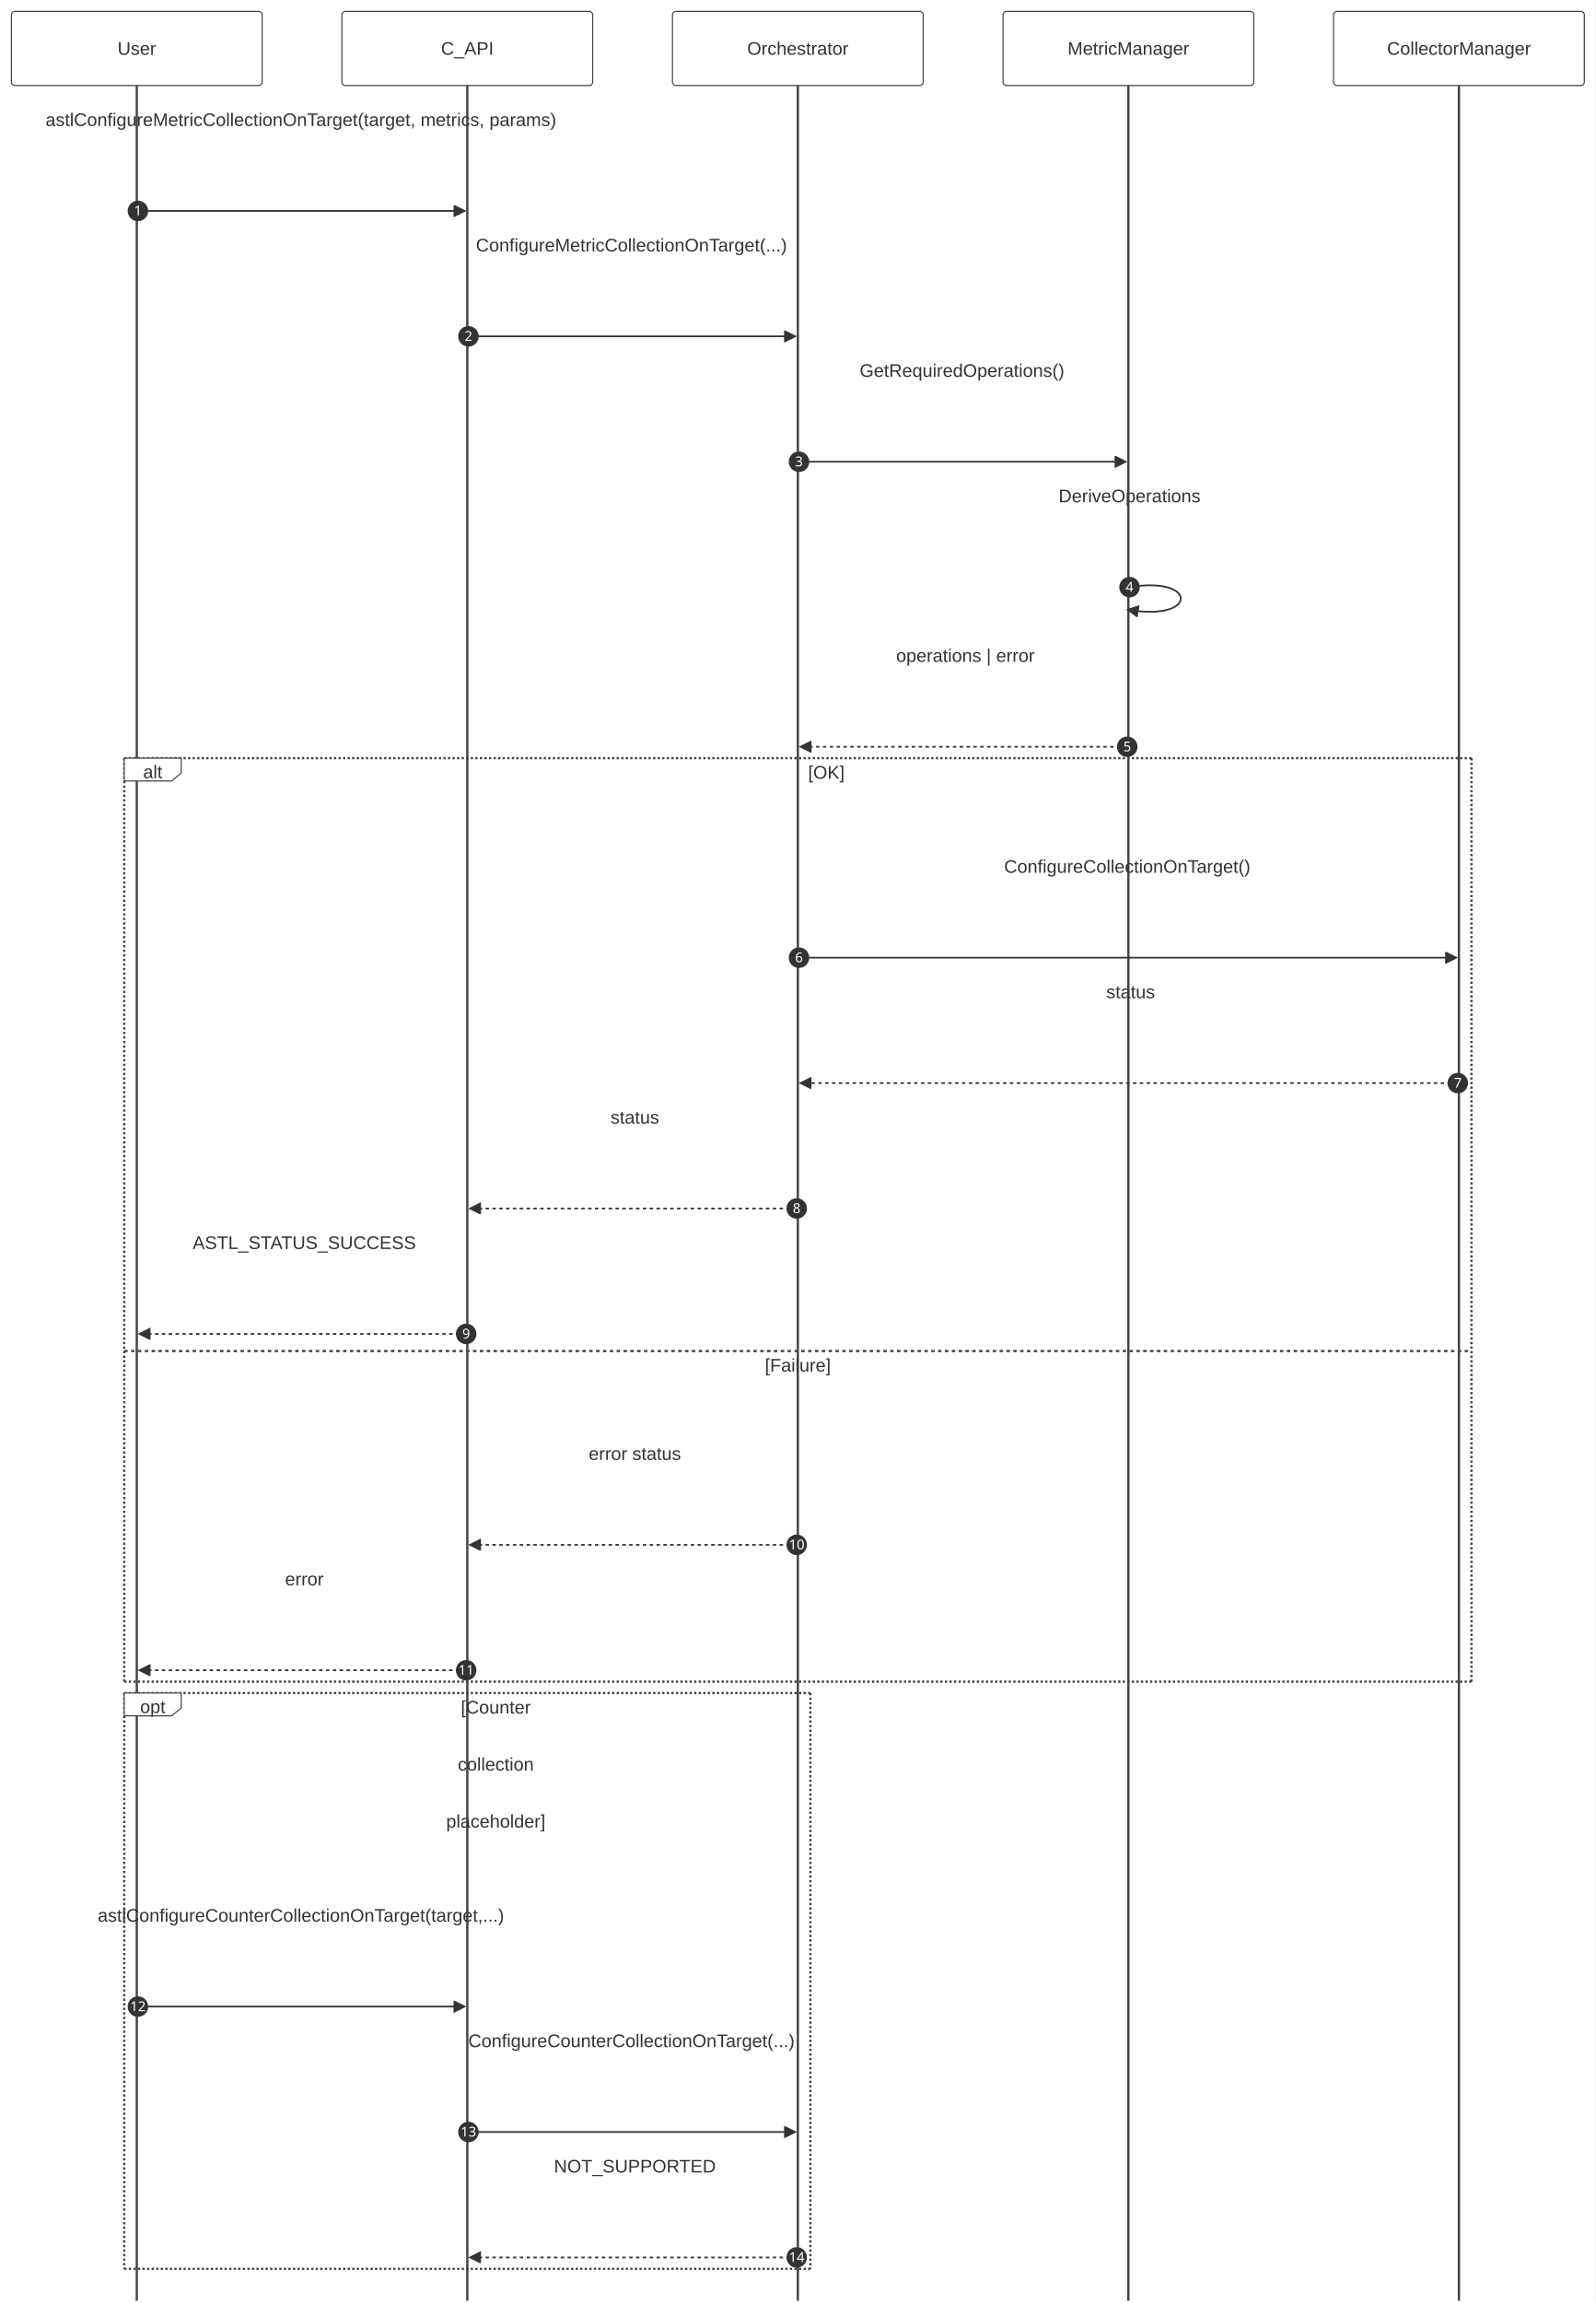
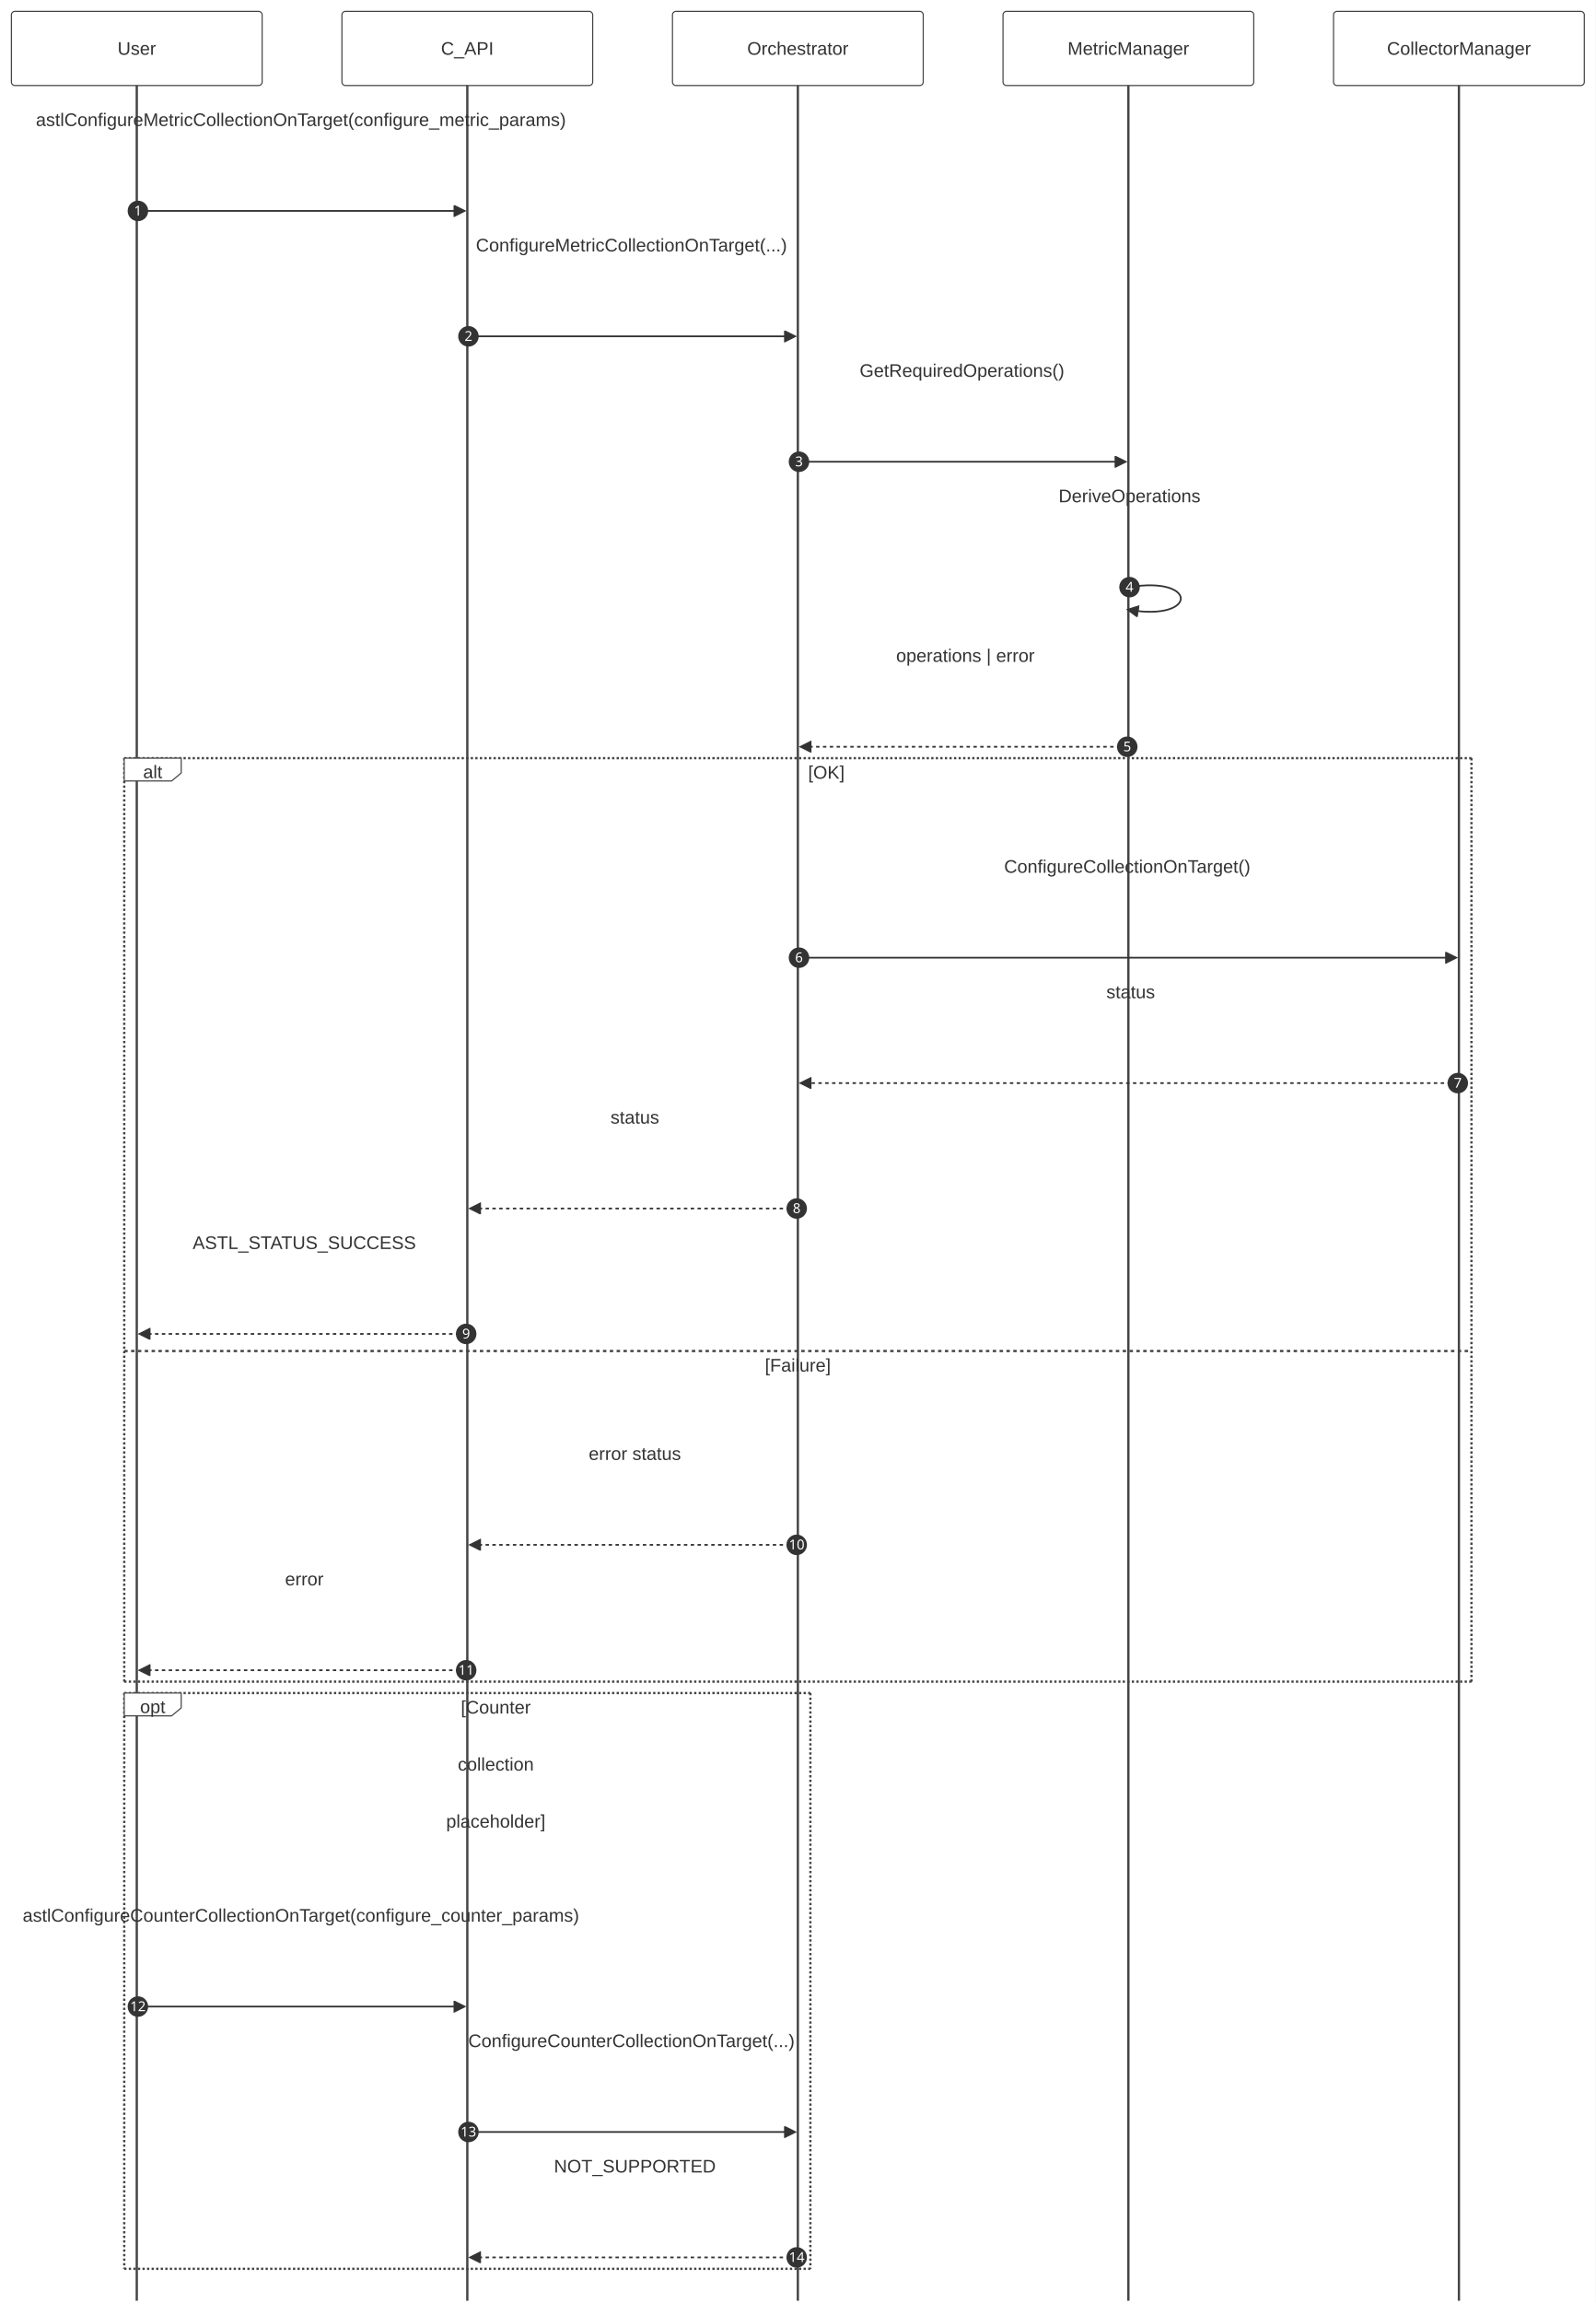
<svg xmlns="http://www.w3.org/2000/svg" id="mmd_system_phase_metric_config_mmd" viewBox="-10 -10 1400 2020" role="graphics-document document" aria-roledescription="sequence">
  <rect x="-10" y="-10" width="1400" height="2020" fill="white" />
  <g>
    <line id="actor4" x1="1270" y1="5" x2="1270" y2="2008" class="200" stroke-width="0.5px" stroke="#999" />
    <g id="root-4">
      <rect x="1160" y="0" fill="#eaeaea" stroke="#666" width="220" height="65" name="CollectorManager" rx="3" ry="3" class="actor actor-top" />
      <text x="1270" y="32.5" style="text-anchor: middle; font-size: 16px; font-weight: 400; font-family: &quot;trebuchet ms&quot;, verdana, arial, sans-serif;;" dominant-baseline="central" alignment-baseline="central" class="actor">
        <tspan x="1270" dy="0">CollectorManager</tspan>
      </text>
    </g>
  </g>
  <g>
    <line id="actor3" x1="980" y1="5" x2="980" y2="2008" class="200" stroke-width="0.5px" stroke="#999" />
    <g id="root-3">
      <rect x="870" y="0" fill="#eaeaea" stroke="#666" width="220" height="65" name="MetricManager" rx="3" ry="3" class="actor actor-top" />
      <text x="980" y="32.5" style="text-anchor: middle; font-size: 16px; font-weight: 400; font-family: &quot;trebuchet ms&quot;, verdana, arial, sans-serif;;" dominant-baseline="central" alignment-baseline="central" class="actor">
        <tspan x="980" dy="0">MetricManager</tspan>
      </text>
    </g>
  </g>
  <g>
    <line id="actor2" x1="690" y1="5" x2="690" y2="2008" class="200" stroke-width="0.5px" stroke="#999" />
    <g id="root-2">
      <rect x="580" y="0" fill="#eaeaea" stroke="#666" width="220" height="65" name="Orchestrator" rx="3" ry="3" class="actor actor-top" />
      <text x="690" y="32.5" style="text-anchor: middle; font-size: 16px; font-weight: 400; font-family: &quot;trebuchet ms&quot;, verdana, arial, sans-serif;;" dominant-baseline="central" alignment-baseline="central" class="actor">
        <tspan x="690" dy="0">Orchestrator</tspan>
      </text>
    </g>
  </g>
  <g>
    <line id="actor1" x1="400" y1="5" x2="400" y2="2008" class="200" stroke-width="0.5px" stroke="#999" />
    <g id="root-1">
      <rect x="290" y="0" fill="#eaeaea" stroke="#666" width="220" height="65" name="API" rx="3" ry="3" class="actor actor-top" />
      <text x="400" y="32.5" style="text-anchor: middle; font-size: 16px; font-weight: 400; font-family: &quot;trebuchet ms&quot;, verdana, arial, sans-serif;;" dominant-baseline="central" alignment-baseline="central" class="actor">
        <tspan x="400" dy="0">C_API</tspan>
      </text>
    </g>
  </g>
  <g>
    <line id="actor0" x1="110" y1="5" x2="110" y2="2008" class="200" stroke-width="0.5px" stroke="#999" />
    <g id="root-0">
      <rect x="0" y="0" fill="#eaeaea" stroke="#666" width="220" height="65" name="User" rx="3" ry="3" class="actor actor-top" />
      <text x="110" y="32.5" style="text-anchor: middle; font-size: 16px; font-weight: 400; font-family: &quot;trebuchet ms&quot;, verdana, arial, sans-serif;;" dominant-baseline="central" alignment-baseline="central" class="actor">
        <tspan x="110" dy="0">User</tspan>
      </text>
    </g>
  </g>
  <style>#mmd_system_phase_metric_config_mmd{font-family:"trebuchet ms",verdana,arial,sans-serif;font-size:13px;fill:#333;}#mmd_system_phase_metric_config_mmd .error-icon{fill:#ffffff;}#mmd_system_phase_metric_config_mmd .error-text{fill:#000000;stroke:#000000;}#mmd_system_phase_metric_config_mmd .edge-thickness-normal{stroke-width:2px;}#mmd_system_phase_metric_config_mmd .edge-thickness-thick{stroke-width:3.5px;}#mmd_system_phase_metric_config_mmd .edge-pattern-solid{stroke-dasharray:0;}#mmd_system_phase_metric_config_mmd .edge-pattern-dashed{stroke-dasharray:3;}#mmd_system_phase_metric_config_mmd .edge-pattern-dotted{stroke-dasharray:2;}#mmd_system_phase_metric_config_mmd .marker{fill:#000000;stroke:#000000;}#mmd_system_phase_metric_config_mmd .marker.cross{stroke:#000000;}#mmd_system_phase_metric_config_mmd svg{font-family:"trebuchet ms",verdana,arial,sans-serif;font-size:13px;}#mmd_system_phase_metric_config_mmd .actor{stroke:#444444;fill:#ffffff;}#mmd_system_phase_metric_config_mmd text.actor&gt;tspan{fill:#333;stroke:none;}#mmd_system_phase_metric_config_mmd .actor-line{stroke:grey;}#mmd_system_phase_metric_config_mmd .messageLine0{stroke-width:1.5;stroke-dasharray:none;stroke:#333;}#mmd_system_phase_metric_config_mmd .messageLine1{stroke-width:1.5;stroke-dasharray:2,2;stroke:#333;}#mmd_system_phase_metric_config_mmd #arrowhead path{fill:#333;stroke:#333;}#mmd_system_phase_metric_config_mmd .sequenceNumber{fill:#ffffff;}#mmd_system_phase_metric_config_mmd #sequencenumber{fill:#333;}#mmd_system_phase_metric_config_mmd #crosshead path{fill:#333;stroke:#333;}#mmd_system_phase_metric_config_mmd .messageText{fill:#333;stroke:none;}#mmd_system_phase_metric_config_mmd .labelBox{stroke:#444444;fill:#ffffff;}#mmd_system_phase_metric_config_mmd .labelText,#mmd_system_phase_metric_config_mmd .labelText&gt;tspan{fill:#333;stroke:none;}#mmd_system_phase_metric_config_mmd .loopText,#mmd_system_phase_metric_config_mmd .loopText&gt;tspan{fill:#333;stroke:none;}#mmd_system_phase_metric_config_mmd .loopLine{stroke-width:2px;stroke-dasharray:2,2;stroke:#444444;fill:#444444;}#mmd_system_phase_metric_config_mmd .note{stroke:hsl(52.683, 60%, 73.922%);fill:#fff5ad;}#mmd_system_phase_metric_config_mmd .noteText,#mmd_system_phase_metric_config_mmd .noteText&gt;tspan{fill:#333;stroke:none;}#mmd_system_phase_metric_config_mmd .activation0{fill:hsl(-120, 0%, 100%);stroke:hsl(-120, 0%, 90%);}#mmd_system_phase_metric_config_mmd .activation1{fill:hsl(-120, 0%, 100%);stroke:hsl(-120, 0%, 90%);}#mmd_system_phase_metric_config_mmd .activation2{fill:hsl(-120, 0%, 100%);stroke:hsl(-120, 0%, 90%);}#mmd_system_phase_metric_config_mmd .actorPopupMenu{position:absolute;}#mmd_system_phase_metric_config_mmd .actorPopupMenuPanel{position:absolute;fill:#ffffff;box-shadow:0px 8px 16px 0px rgba(0,0,0,0.2);filter:drop-shadow(3px 5px 2px rgb(0 0 0 / 0.4));}#mmd_system_phase_metric_config_mmd .actor-man line{stroke:#444444;fill:#ffffff;}#mmd_system_phase_metric_config_mmd .actor-man circle,#mmd_system_phase_metric_config_mmd line{stroke:#444444;fill:#ffffff;stroke-width:2px;}#mmd_system_phase_metric_config_mmd :root{--mermaid-font-family:"trebuchet ms",verdana,arial,sans-serif;}</style>
  <g />
  <defs>
    <symbol id="computer" width="24" height="24">
      <path transform="scale(.5)" d="M2 2v13h20v-13h-20zm18 11h-16v-9h16v9zm-10.228 6l.466-1h3.524l.467 1h-4.457zm14.228 3h-24l2-6h2.104l-1.33 4h18.45l-1.297-4h2.073l2 6zm-5-10h-14v-7h14v7z" />
    </symbol>
  </defs>
  <defs>
    <symbol id="database" fill-rule="evenodd" clip-rule="evenodd">
      <path transform="scale(.5)" d="M12.258.001l.256.004.255.005.253.008.251.01.249.012.247.015.246.016.242.019.241.02.239.023.236.024.233.027.231.028.229.031.225.032.223.034.22.036.217.038.214.04.211.041.208.043.205.045.201.046.198.048.194.05.191.051.187.053.183.054.18.056.175.057.172.059.168.06.163.061.16.063.155.064.15.066.074.033.073.033.071.034.07.034.069.035.068.035.067.035.066.035.064.036.064.036.062.036.06.036.06.037.058.037.058.037.055.038.055.038.053.038.052.038.051.039.05.039.048.039.047.039.045.04.044.04.043.04.041.04.04.041.039.041.037.041.036.041.034.041.033.042.032.042.03.042.029.042.027.042.026.043.024.043.023.043.021.043.02.043.018.044.017.043.015.044.013.044.012.044.011.045.009.044.007.045.006.045.004.045.002.045.001.045v17l-.001.045-.002.045-.004.045-.006.045-.007.045-.009.044-.011.045-.012.044-.013.044-.015.044-.017.043-.018.044-.02.043-.021.043-.023.043-.024.043-.026.043-.027.042-.029.042-.03.042-.032.042-.033.042-.034.041-.036.041-.037.041-.039.041-.04.041-.041.04-.043.04-.044.04-.045.04-.047.039-.048.039-.05.039-.051.039-.052.038-.053.038-.055.038-.055.038-.058.037-.058.037-.06.037-.06.036-.062.036-.064.036-.064.036-.066.035-.067.035-.068.035-.069.035-.07.034-.071.034-.073.033-.074.033-.15.066-.155.064-.16.063-.163.061-.168.06-.172.059-.175.057-.18.056-.183.054-.187.053-.191.051-.194.05-.198.048-.201.046-.205.045-.208.043-.211.041-.214.04-.217.038-.22.036-.223.034-.225.032-.229.031-.231.028-.233.027-.236.024-.239.023-.241.02-.242.019-.246.016-.247.015-.249.012-.251.01-.253.008-.255.005-.256.004-.258.001-.258-.001-.256-.004-.255-.005-.253-.008-.251-.01-.249-.012-.247-.015-.245-.016-.243-.019-.241-.02-.238-.023-.236-.024-.234-.027-.231-.028-.228-.031-.226-.032-.223-.034-.22-.036-.217-.038-.214-.04-.211-.041-.208-.043-.204-.045-.201-.046-.198-.048-.195-.05-.19-.051-.187-.053-.184-.054-.179-.056-.176-.057-.172-.059-.167-.06-.164-.061-.159-.063-.155-.064-.151-.066-.074-.033-.072-.033-.072-.034-.07-.034-.069-.035-.068-.035-.067-.035-.066-.035-.064-.036-.063-.036-.062-.036-.061-.036-.06-.037-.058-.037-.057-.037-.056-.038-.055-.038-.053-.038-.052-.038-.051-.039-.049-.039-.049-.039-.046-.039-.046-.04-.044-.04-.043-.04-.041-.04-.04-.041-.039-.041-.037-.041-.036-.041-.034-.041-.033-.042-.032-.042-.03-.042-.029-.042-.027-.042-.026-.043-.024-.043-.023-.043-.021-.043-.02-.043-.018-.044-.017-.043-.015-.044-.013-.044-.012-.044-.011-.045-.009-.044-.007-.045-.006-.045-.004-.045-.002-.045-.001-.045v-17l.001-.045.002-.045.004-.045.006-.045.007-.045.009-.044.011-.045.012-.044.013-.044.015-.044.017-.043.018-.044.02-.043.021-.043.023-.043.024-.043.026-.043.027-.042.029-.042.03-.042.032-.042.033-.042.034-.041.036-.041.037-.041.039-.041.04-.041.041-.04.043-.04.044-.04.046-.04.046-.039.049-.039.049-.039.051-.039.052-.038.053-.038.055-.038.056-.038.057-.037.058-.037.06-.037.061-.036.062-.036.063-.036.064-.036.066-.035.067-.035.068-.035.069-.035.07-.034.072-.034.072-.033.074-.033.151-.066.155-.064.159-.063.164-.061.167-.06.172-.059.176-.057.179-.056.184-.054.187-.053.19-.051.195-.05.198-.048.201-.046.204-.045.208-.043.211-.041.214-.04.217-.038.22-.036.223-.034.226-.032.228-.031.231-.028.234-.027.236-.024.238-.023.241-.02.243-.019.245-.016.247-.015.249-.012.251-.01.253-.008.255-.005.256-.004.258-.001.258.001zm-9.258 20.499v.01l.001.021.003.021.004.022.005.021.006.022.007.022.009.023.01.022.011.023.012.023.013.023.015.023.016.024.017.023.018.024.019.024.021.024.022.025.023.024.024.025.052.049.056.05.061.051.066.051.07.051.075.051.079.052.084.052.088.052.092.052.097.052.102.051.105.052.11.052.114.051.119.051.123.051.127.05.131.05.135.05.139.048.144.049.147.047.152.047.155.047.16.045.163.045.167.043.171.043.176.041.178.041.183.039.187.039.19.037.194.035.197.035.202.033.204.031.209.03.212.029.216.027.219.025.222.024.226.021.23.02.233.018.236.016.24.015.243.012.246.01.249.008.253.005.256.004.259.001.26-.001.257-.004.254-.005.25-.008.247-.011.244-.012.241-.014.237-.016.233-.018.231-.021.226-.021.224-.024.22-.026.216-.027.212-.028.21-.031.205-.031.202-.034.198-.034.194-.036.191-.037.187-.039.183-.04.179-.04.175-.042.172-.043.168-.044.163-.045.16-.046.155-.046.152-.047.148-.048.143-.049.139-.049.136-.05.131-.05.126-.05.123-.051.118-.052.114-.051.11-.052.106-.052.101-.052.096-.052.092-.052.088-.053.083-.051.079-.052.074-.052.07-.051.065-.051.06-.051.056-.05.051-.05.023-.024.023-.025.021-.024.02-.024.019-.024.018-.024.017-.024.015-.023.014-.024.013-.023.012-.023.01-.023.01-.022.008-.022.006-.022.006-.022.004-.022.004-.021.001-.021.001-.021v-4.127l-.077.055-.08.053-.083.054-.085.053-.087.052-.09.052-.093.051-.095.05-.097.05-.1.049-.102.049-.105.048-.106.047-.109.047-.111.046-.114.045-.115.045-.118.044-.12.043-.122.042-.124.042-.126.041-.128.04-.13.04-.132.038-.134.038-.135.037-.138.037-.139.035-.142.035-.143.034-.144.033-.147.032-.148.031-.15.03-.151.03-.153.029-.154.027-.156.027-.158.026-.159.025-.161.024-.162.023-.163.022-.165.021-.166.02-.167.019-.169.018-.169.017-.171.016-.173.015-.173.014-.175.013-.175.012-.177.011-.178.01-.179.008-.179.008-.181.006-.182.005-.182.004-.184.003-.184.002h-.37l-.184-.002-.184-.003-.182-.004-.182-.005-.181-.006-.179-.008-.179-.008-.178-.01-.176-.011-.176-.012-.175-.013-.173-.014-.172-.015-.171-.016-.17-.017-.169-.018-.167-.019-.166-.02-.165-.021-.163-.022-.162-.023-.161-.024-.159-.025-.157-.026-.156-.027-.155-.027-.153-.029-.151-.03-.15-.03-.148-.031-.146-.032-.145-.033-.143-.034-.141-.035-.14-.035-.137-.037-.136-.037-.134-.038-.132-.038-.13-.04-.128-.04-.126-.041-.124-.042-.122-.042-.12-.044-.117-.043-.116-.045-.113-.045-.112-.046-.109-.047-.106-.047-.105-.048-.102-.049-.1-.049-.097-.05-.095-.05-.093-.052-.09-.051-.087-.052-.085-.053-.083-.054-.08-.054-.077-.054v4.127zm0-5.654v.011l.001.021.003.021.004.021.005.022.006.022.007.022.009.022.01.022.011.023.012.023.013.023.015.024.016.023.017.024.018.024.019.024.021.024.022.024.023.025.024.024.052.05.056.05.061.05.066.051.07.051.075.052.079.051.084.052.088.052.092.052.097.052.102.052.105.052.11.051.114.051.119.052.123.05.127.051.131.05.135.049.139.049.144.048.147.048.152.047.155.046.16.045.163.045.167.044.171.042.176.042.178.04.183.04.187.038.19.037.194.036.197.034.202.033.204.032.209.03.212.028.216.027.219.025.222.024.226.022.23.02.233.018.236.016.24.014.243.012.246.01.249.008.253.006.256.003.259.001.26-.001.257-.003.254-.006.25-.008.247-.01.244-.012.241-.015.237-.016.233-.018.231-.02.226-.022.224-.024.22-.025.216-.027.212-.029.21-.03.205-.032.202-.033.198-.035.194-.036.191-.037.187-.039.183-.039.179-.041.175-.042.172-.043.168-.044.163-.045.16-.045.155-.047.152-.047.148-.048.143-.048.139-.05.136-.049.131-.05.126-.051.123-.051.118-.051.114-.052.11-.052.106-.052.101-.052.096-.052.092-.052.088-.052.083-.052.079-.052.074-.051.07-.052.065-.051.06-.05.056-.051.051-.049.023-.025.023-.024.021-.025.02-.024.019-.024.018-.024.017-.024.015-.023.014-.023.013-.024.012-.022.01-.023.01-.023.008-.022.006-.022.006-.022.004-.021.004-.022.001-.021.001-.021v-4.139l-.077.054-.08.054-.083.054-.085.052-.087.053-.09.051-.093.051-.095.051-.097.05-.1.049-.102.049-.105.048-.106.047-.109.047-.111.046-.114.045-.115.044-.118.044-.12.044-.122.042-.124.042-.126.041-.128.04-.13.039-.132.039-.134.038-.135.037-.138.036-.139.036-.142.035-.143.033-.144.033-.147.033-.148.031-.15.03-.151.03-.153.028-.154.028-.156.027-.158.026-.159.025-.161.024-.162.023-.163.022-.165.021-.166.02-.167.019-.169.018-.169.017-.171.016-.173.015-.173.014-.175.013-.175.012-.177.011-.178.009-.179.009-.179.007-.181.007-.182.005-.182.004-.184.003-.184.002h-.37l-.184-.002-.184-.003-.182-.004-.182-.005-.181-.007-.179-.007-.179-.009-.178-.009-.176-.011-.176-.012-.175-.013-.173-.014-.172-.015-.171-.016-.17-.017-.169-.018-.167-.019-.166-.02-.165-.021-.163-.022-.162-.023-.161-.024-.159-.025-.157-.026-.156-.027-.155-.028-.153-.028-.151-.03-.15-.03-.148-.031-.146-.033-.145-.033-.143-.033-.141-.035-.14-.036-.137-.036-.136-.037-.134-.038-.132-.039-.13-.039-.128-.04-.126-.041-.124-.042-.122-.043-.12-.043-.117-.044-.116-.044-.113-.046-.112-.046-.109-.046-.106-.047-.105-.048-.102-.049-.1-.049-.097-.05-.095-.051-.093-.051-.09-.051-.087-.053-.085-.052-.083-.054-.08-.054-.077-.054v4.139zm0-5.666v.011l.001.02.003.022.004.021.005.022.006.021.007.022.009.023.01.022.011.023.012.023.013.023.015.023.016.024.017.024.018.023.019.024.021.025.022.024.023.024.024.025.052.05.056.05.061.05.066.051.07.051.075.052.079.051.084.052.088.052.092.052.097.052.102.052.105.051.11.052.114.051.119.051.123.051.127.05.131.05.135.05.139.049.144.048.147.048.152.047.155.046.16.045.163.045.167.043.171.043.176.042.178.04.183.04.187.038.19.037.194.036.197.034.202.033.204.032.209.03.212.028.216.027.219.025.222.024.226.021.23.02.233.018.236.017.24.014.243.012.246.01.249.008.253.006.256.003.259.001.26-.001.257-.003.254-.006.25-.008.247-.01.244-.013.241-.014.237-.016.233-.018.231-.02.226-.022.224-.024.22-.025.216-.027.212-.029.21-.03.205-.032.202-.033.198-.035.194-.036.191-.037.187-.039.183-.039.179-.041.175-.042.172-.043.168-.044.163-.045.16-.045.155-.047.152-.047.148-.048.143-.049.139-.049.136-.049.131-.051.126-.05.123-.051.118-.052.114-.051.11-.052.106-.052.101-.052.096-.052.092-.052.088-.052.083-.052.079-.052.074-.052.07-.051.065-.051.06-.051.056-.05.051-.049.023-.025.023-.025.021-.024.02-.024.019-.024.018-.024.017-.024.015-.023.014-.024.013-.023.012-.023.01-.022.01-.023.008-.022.006-.022.006-.022.004-.022.004-.021.001-.021.001-.021v-4.153l-.077.054-.08.054-.083.053-.085.053-.087.053-.09.051-.093.051-.095.051-.097.05-.1.049-.102.048-.105.048-.106.048-.109.046-.111.046-.114.046-.115.044-.118.044-.12.043-.122.043-.124.042-.126.041-.128.04-.13.039-.132.039-.134.038-.135.037-.138.036-.139.036-.142.034-.143.034-.144.033-.147.032-.148.032-.15.03-.151.03-.153.028-.154.028-.156.027-.158.026-.159.024-.161.024-.162.023-.163.023-.165.021-.166.02-.167.019-.169.018-.169.017-.171.016-.173.015-.173.014-.175.013-.175.012-.177.01-.178.01-.179.009-.179.007-.181.006-.182.006-.182.004-.184.003-.184.001-.185.001-.185-.001-.184-.001-.184-.003-.182-.004-.182-.006-.181-.006-.179-.007-.179-.009-.178-.01-.176-.01-.176-.012-.175-.013-.173-.014-.172-.015-.171-.016-.17-.017-.169-.018-.167-.019-.166-.02-.165-.021-.163-.023-.162-.023-.161-.024-.159-.024-.157-.026-.156-.027-.155-.028-.153-.028-.151-.03-.15-.03-.148-.032-.146-.032-.145-.033-.143-.034-.141-.034-.14-.036-.137-.036-.136-.037-.134-.038-.132-.039-.13-.039-.128-.041-.126-.041-.124-.041-.122-.043-.12-.043-.117-.044-.116-.044-.113-.046-.112-.046-.109-.046-.106-.048-.105-.048-.102-.048-.1-.05-.097-.049-.095-.051-.093-.051-.09-.052-.087-.052-.085-.053-.083-.053-.08-.054-.077-.054v4.153zm8.74-8.179l-.257.004-.254.005-.25.008-.247.011-.244.012-.241.014-.237.016-.233.018-.231.021-.226.022-.224.023-.22.026-.216.027-.212.028-.21.031-.205.032-.202.033-.198.034-.194.036-.191.038-.187.038-.183.04-.179.041-.175.042-.172.043-.168.043-.163.045-.16.046-.155.046-.152.048-.148.048-.143.048-.139.049-.136.05-.131.05-.126.051-.123.051-.118.051-.114.052-.11.052-.106.052-.101.052-.096.052-.092.052-.088.052-.083.052-.079.052-.074.051-.07.052-.065.051-.06.05-.056.05-.051.05-.023.025-.023.024-.021.024-.02.025-.019.024-.018.024-.017.023-.015.024-.014.023-.013.023-.012.023-.01.023-.01.022-.008.022-.006.023-.006.021-.004.022-.004.021-.001.021-.001.021.001.021.001.021.004.021.004.022.006.021.006.023.008.022.01.022.01.023.012.023.013.023.014.023.015.024.017.023.018.024.019.024.02.025.021.024.023.024.023.025.051.05.056.05.06.05.065.051.07.052.074.051.079.052.083.052.088.052.092.052.096.052.101.052.106.052.11.052.114.052.118.051.123.051.126.051.131.05.136.05.139.049.143.048.148.048.152.048.155.046.16.046.163.045.168.043.172.043.175.042.179.041.183.04.187.038.191.038.194.036.198.034.202.033.205.032.21.031.212.028.216.027.22.026.224.023.226.022.231.021.233.018.237.016.241.014.244.012.247.011.25.008.254.005.257.004.26.001.26-.001.257-.004.254-.005.25-.008.247-.011.244-.012.241-.014.237-.016.233-.018.231-.021.226-.022.224-.023.22-.026.216-.027.212-.028.21-.031.205-.032.202-.033.198-.034.194-.036.191-.038.187-.038.183-.04.179-.041.175-.042.172-.043.168-.043.163-.045.16-.046.155-.046.152-.048.148-.048.143-.048.139-.049.136-.05.131-.05.126-.051.123-.051.118-.051.114-.052.11-.052.106-.052.101-.052.096-.052.092-.052.088-.052.083-.052.079-.052.074-.051.07-.052.065-.051.06-.05.056-.05.051-.05.023-.025.023-.024.021-.024.02-.025.019-.024.018-.024.017-.023.015-.024.014-.023.013-.023.012-.023.01-.023.01-.022.008-.022.006-.023.006-.021.004-.022.004-.021.001-.021.001-.021-.001-.021-.001-.021-.004-.021-.004-.022-.006-.021-.006-.023-.008-.022-.01-.022-.01-.023-.012-.023-.013-.023-.014-.023-.015-.024-.017-.023-.018-.024-.019-.024-.02-.025-.021-.024-.023-.024-.023-.025-.051-.05-.056-.05-.06-.05-.065-.051-.07-.052-.074-.051-.079-.052-.083-.052-.088-.052-.092-.052-.096-.052-.101-.052-.106-.052-.11-.052-.114-.052-.118-.051-.123-.051-.126-.051-.131-.05-.136-.05-.139-.049-.143-.048-.148-.048-.152-.048-.155-.046-.16-.046-.163-.045-.168-.043-.172-.043-.175-.042-.179-.041-.183-.04-.187-.038-.191-.038-.194-.036-.198-.034-.202-.033-.205-.032-.21-.031-.212-.028-.216-.027-.22-.026-.224-.023-.226-.022-.231-.021-.233-.018-.237-.016-.241-.014-.244-.012-.247-.011-.25-.008-.254-.005-.257-.004-.26-.001-.26.001z" />
    </symbol>
  </defs>
  <defs>
    <symbol id="clock" width="24" height="24">
      <path transform="scale(.5)" d="M12 2c5.514 0 10 4.486 10 10s-4.486 10-10 10-10-4.486-10-10 4.486-10 10-10zm0-2c-6.627 0-12 5.373-12 12s5.373 12 12 12 12-5.373 12-12-5.373-12-12-12zm5.848 12.459c.202.038.202.333.001.372-1.907.361-6.045 1.111-6.547 1.111-.719 0-1.301-.582-1.301-1.301 0-.512.77-5.447 1.125-7.445.034-.192.312-.181.343.014l.985 6.238 5.394 1.011z" />
    </symbol>
  </defs>
  <defs>
    <marker id="arrowhead" refX="7.9" refY="5" markerUnits="userSpaceOnUse" markerWidth="12" markerHeight="12" orient="auto">
      <path d="M 0 0 L 10 5 L 0 10 z" />
    </marker>
  </defs>
  <defs>
    <marker id="crosshead" markerWidth="15" markerHeight="8" orient="auto" refX="4" refY="4.5">
      <path fill="none" stroke="#000000" style="stroke-dasharray: 0, 0;" stroke-width="1pt" d="M 1,2 L 6,7 M 6,2 L 1,7" />
    </marker>
  </defs>
  <defs>
    <marker id="filled-head" refX="15.5" refY="7" markerWidth="20" markerHeight="28" orient="auto">
      <path d="M 18,7 L9,13 L14,7 L9,1 Z" />
    </marker>
  </defs>
  <defs>
    <marker id="sequencenumber" refX="15" refY="15" markerWidth="60" markerHeight="40" orient="auto">
      <circle cx="15" cy="15" r="6" />
    </marker>
  </defs>
  <g>
    <line x1="99" y1="655" x2="1281" y2="655" class="loopLine" />
    <line x1="1281" y1="655" x2="1281" y2="1465" class="loopLine" />
    <line x1="99" y1="1465" x2="1281" y2="1465" class="loopLine" />
    <line x1="99" y1="655" x2="99" y2="1465" class="loopLine" />
    <line x1="99" y1="1175" x2="1281" y2="1175" class="loopLine" style="stroke-dasharray: 3, 3;" />
    <polygon points="99,655 149,655 149,668 140.6,675 99,675" class="labelBox" />
    <text x="124" y="668" text-anchor="middle" dominant-baseline="middle" alignment-baseline="middle" style="font-family: &quot;trebuchet ms&quot;, verdana, arial, sans-serif;; font-size: 16px; font-weight: 400;" class="labelText">alt</text>
    <text x="715" y="673" text-anchor="middle" style="font-family: &quot;trebuchet ms&quot;, verdana, arial, sans-serif;; font-size: 16px; font-weight: 400;" class="loopText">
      <tspan x="715">[OK]</tspan>
    </text>
    <text x="690" y="1193" text-anchor="middle" style="font-family: &quot;trebuchet ms&quot;, verdana, arial, sans-serif;; font-size: 16px; font-weight: 400;" class="loopText">[Failure]</text>
  </g>
  <g>
    <line x1="99" y1="1475" x2="701" y2="1475" class="loopLine" />
    <line x1="701" y1="1475" x2="701" y2="1980" class="loopLine" />
    <line x1="99" y1="1980" x2="701" y2="1980" class="loopLine" />
    <line x1="99" y1="1475" x2="99" y2="1980" class="loopLine" />
    <polygon points="99,1475 149,1475 149,1488 140.6,1495 99,1495" class="labelBox" />
    <text x="124" y="1488" text-anchor="middle" dominant-baseline="middle" alignment-baseline="middle" style="font-family: &quot;trebuchet ms&quot;, verdana, arial, sans-serif;; font-size: 16px; font-weight: 400;" class="labelText">opt</text>
    <text x="425" y="1493" text-anchor="middle" style="font-family: &quot;trebuchet ms&quot;, verdana, arial, sans-serif;; font-size: 16px; font-weight: 400;" class="loopText">
      <tspan x="425">[Counter</tspan>
    </text>
    <text x="425" y="1543" text-anchor="middle" style="font-family: &quot;trebuchet ms&quot;, verdana, arial, sans-serif;; font-size: 16px; font-weight: 400;" class="loopText">
      <tspan x="425">collection</tspan>
    </text>
    <text x="425" y="1593" text-anchor="middle" style="font-family: &quot;trebuchet ms&quot;, verdana, arial, sans-serif;; font-size: 16px; font-weight: 400;" class="loopText">
      <tspan x="425">placeholder]</tspan>
    </text>
  </g>
-   <text x="254" y="80" text-anchor="middle" dominant-baseline="middle" alignment-baseline="middle" style="font-family: &quot;trebuchet ms&quot;, verdana, arial, sans-serif;; font-size: 16px; font-weight: 400;" class="messageText" dy="1em">astlConfigureMetricCollectionOnTarget(target, metrics, params)</text>
+   <text x="254" y="80" text-anchor="middle" dominant-baseline="middle" alignment-baseline="middle" style="font-family: &quot;trebuchet ms&quot;, verdana, arial, sans-serif;; font-size: 16px; font-weight: 400;" class="messageText" dy="1em">astlConfigureMetricCollectionOnTarget(configure_metric_params)</text>
  <line x1="111" y1="175" x2="396" y2="175" class="messageLine0" stroke-width="2" stroke="none" style="fill: none;" marker-end="url(#arrowhead)" marker-start="url(#sequencenumber)" />
  <text x="111" y="179" font-family="sans-serif" font-size="12px" text-anchor="middle" class="sequenceNumber">1</text>
  <text x="544" y="190" text-anchor="middle" dominant-baseline="middle" alignment-baseline="middle" style="font-family: &quot;trebuchet ms&quot;, verdana, arial, sans-serif;; font-size: 16px; font-weight: 400;" class="messageText" dy="1em">ConfigureMetricCollectionOnTarget(...)</text>
  <line x1="401" y1="285" x2="686" y2="285" class="messageLine0" stroke-width="2" stroke="none" style="fill: none;" marker-end="url(#arrowhead)" marker-start="url(#sequencenumber)" />
  <text x="401" y="289" font-family="sans-serif" font-size="12px" text-anchor="middle" class="sequenceNumber">2</text>
  <text x="834" y="300" text-anchor="middle" dominant-baseline="middle" alignment-baseline="middle" style="font-family: &quot;trebuchet ms&quot;, verdana, arial, sans-serif;; font-size: 16px; font-weight: 400;" class="messageText" dy="1em">GetRequiredOperations()</text>
  <line x1="691" y1="395" x2="976" y2="395" class="messageLine0" stroke-width="2" stroke="none" style="fill: none;" marker-end="url(#arrowhead)" marker-start="url(#sequencenumber)" />
  <text x="691" y="399" font-family="sans-serif" font-size="12px" text-anchor="middle" class="sequenceNumber">3</text>
  <text x="981" y="410" text-anchor="middle" dominant-baseline="middle" alignment-baseline="middle" style="font-family: &quot;trebuchet ms&quot;, verdana, arial, sans-serif;; font-size: 16px; font-weight: 400;" class="messageText" dy="1em">DeriveOperations</text>
  <path d="M 981,505 C 1041,495 1041,535 981,525" class="messageLine0" stroke-width="2" stroke="none" style="fill: none;" marker-end="url(#arrowhead)" marker-start="url(#sequencenumber)" />
  <text x="981" y="509" font-family="sans-serif" font-size="12px" text-anchor="middle" class="sequenceNumber">4</text>
  <text x="837" y="550" text-anchor="middle" dominant-baseline="middle" alignment-baseline="middle" style="font-family: &quot;trebuchet ms&quot;, verdana, arial, sans-serif;; font-size: 16px; font-weight: 400;" class="messageText" dy="1em">operations | error</text>
  <line x1="979" y1="645" x2="694" y2="645" style="stroke-dasharray: 3, 3; fill: none;" class="messageLine1" stroke-width="2" stroke="none" marker-end="url(#arrowhead)" marker-start="url(#sequencenumber)" />
  <text x="979" y="649" font-family="sans-serif" font-size="12px" text-anchor="middle" class="sequenceNumber">5</text>
  <text x="979" y="735" text-anchor="middle" dominant-baseline="middle" alignment-baseline="middle" style="font-family: &quot;trebuchet ms&quot;, verdana, arial, sans-serif;; font-size: 16px; font-weight: 400;" class="messageText" dy="1em">ConfigureCollectionOnTarget()</text>
  <line x1="691" y1="830" x2="1266" y2="830" class="messageLine0" stroke-width="2" stroke="none" style="fill: none;" marker-end="url(#arrowhead)" marker-start="url(#sequencenumber)" />
  <text x="691" y="834" font-family="sans-serif" font-size="12px" text-anchor="middle" class="sequenceNumber">6</text>
  <text x="982" y="845" text-anchor="middle" dominant-baseline="middle" alignment-baseline="middle" style="font-family: &quot;trebuchet ms&quot;, verdana, arial, sans-serif;; font-size: 16px; font-weight: 400;" class="messageText" dy="1em">status</text>
  <line x1="1269" y1="940" x2="694" y2="940" style="stroke-dasharray: 3, 3; fill: none;" class="messageLine1" stroke-width="2" stroke="none" marker-end="url(#arrowhead)" marker-start="url(#sequencenumber)" />
  <text x="1269" y="944" font-family="sans-serif" font-size="12px" text-anchor="middle" class="sequenceNumber">7</text>
  <text x="547" y="955" text-anchor="middle" dominant-baseline="middle" alignment-baseline="middle" style="font-family: &quot;trebuchet ms&quot;, verdana, arial, sans-serif;; font-size: 16px; font-weight: 400;" class="messageText" dy="1em">status</text>
  <line x1="689" y1="1050" x2="404" y2="1050" style="stroke-dasharray: 3, 3; fill: none;" class="messageLine1" stroke-width="2" stroke="none" marker-end="url(#arrowhead)" marker-start="url(#sequencenumber)" />
  <text x="689" y="1054" font-family="sans-serif" font-size="12px" text-anchor="middle" class="sequenceNumber">8</text>
  <text x="257" y="1065" text-anchor="middle" dominant-baseline="middle" alignment-baseline="middle" style="font-family: &quot;trebuchet ms&quot;, verdana, arial, sans-serif;; font-size: 16px; font-weight: 400;" class="messageText" dy="1em">ASTL_STATUS_SUCCESS</text>
  <line x1="399" y1="1160" x2="114" y2="1160" style="stroke-dasharray: 3, 3; fill: none;" class="messageLine1" stroke-width="2" stroke="none" marker-end="url(#arrowhead)" marker-start="url(#sequencenumber)" />
  <text x="399" y="1164" font-family="sans-serif" font-size="12px" text-anchor="middle" class="sequenceNumber">9</text>
  <text x="547" y="1250" text-anchor="middle" dominant-baseline="middle" alignment-baseline="middle" style="font-family: &quot;trebuchet ms&quot;, verdana, arial, sans-serif;; font-size: 16px; font-weight: 400;" class="messageText" dy="1em">error status</text>
  <line x1="689" y1="1345" x2="404" y2="1345" style="stroke-dasharray: 3, 3; fill: none;" class="messageLine1" stroke-width="2" stroke="none" marker-end="url(#arrowhead)" marker-start="url(#sequencenumber)" />
  <text x="689" y="1349" font-family="sans-serif" font-size="12px" text-anchor="middle" class="sequenceNumber">10</text>
  <text x="257" y="1360" text-anchor="middle" dominant-baseline="middle" alignment-baseline="middle" style="font-family: &quot;trebuchet ms&quot;, verdana, arial, sans-serif;; font-size: 16px; font-weight: 400;" class="messageText" dy="1em">error</text>
  <line x1="399" y1="1455" x2="114" y2="1455" style="stroke-dasharray: 3, 3; fill: none;" class="messageLine1" stroke-width="2" stroke="none" marker-end="url(#arrowhead)" marker-start="url(#sequencenumber)" />
  <text x="399" y="1459" font-family="sans-serif" font-size="12px" text-anchor="middle" class="sequenceNumber">11</text>
-   <text x="254" y="1655" text-anchor="middle" dominant-baseline="middle" alignment-baseline="middle" style="font-family: &quot;trebuchet ms&quot;, verdana, arial, sans-serif;; font-size: 16px; font-weight: 400;" class="messageText" dy="1em">astlConfigureCounterCollectionOnTarget(target,...)</text>
+   <text x="254" y="1655" text-anchor="middle" dominant-baseline="middle" alignment-baseline="middle" style="font-family: &quot;trebuchet ms&quot;, verdana, arial, sans-serif;; font-size: 16px; font-weight: 400;" class="messageText" dy="1em">astlConfigureCounterCollectionOnTarget(configure_counter_params)</text>
  <line x1="111" y1="1750" x2="396" y2="1750" class="messageLine0" stroke-width="2" stroke="none" style="fill: none;" marker-end="url(#arrowhead)" marker-start="url(#sequencenumber)" />
  <text x="111" y="1754" font-family="sans-serif" font-size="12px" text-anchor="middle" class="sequenceNumber">12</text>
  <text x="544" y="1765" text-anchor="middle" dominant-baseline="middle" alignment-baseline="middle" style="font-family: &quot;trebuchet ms&quot;, verdana, arial, sans-serif;; font-size: 16px; font-weight: 400;" class="messageText" dy="1em">ConfigureCounterCollectionOnTarget(...)</text>
  <line x1="401" y1="1860" x2="686" y2="1860" class="messageLine0" stroke-width="2" stroke="none" style="fill: none;" marker-end="url(#arrowhead)" marker-start="url(#sequencenumber)" />
  <text x="401" y="1864" font-family="sans-serif" font-size="12px" text-anchor="middle" class="sequenceNumber">13</text>
  <text x="547" y="1875" text-anchor="middle" dominant-baseline="middle" alignment-baseline="middle" style="font-family: &quot;trebuchet ms&quot;, verdana, arial, sans-serif;; font-size: 16px; font-weight: 400;" class="messageText" dy="1em">NOT_SUPPORTED</text>
  <line x1="689" y1="1970" x2="404" y2="1970" style="stroke-dasharray: 3, 3; fill: none;" class="messageLine1" stroke-width="2" stroke="none" marker-end="url(#arrowhead)" marker-start="url(#sequencenumber)" />
  <text x="689" y="1974" font-family="sans-serif" font-size="12px" text-anchor="middle" class="sequenceNumber">14</text>
</svg>
